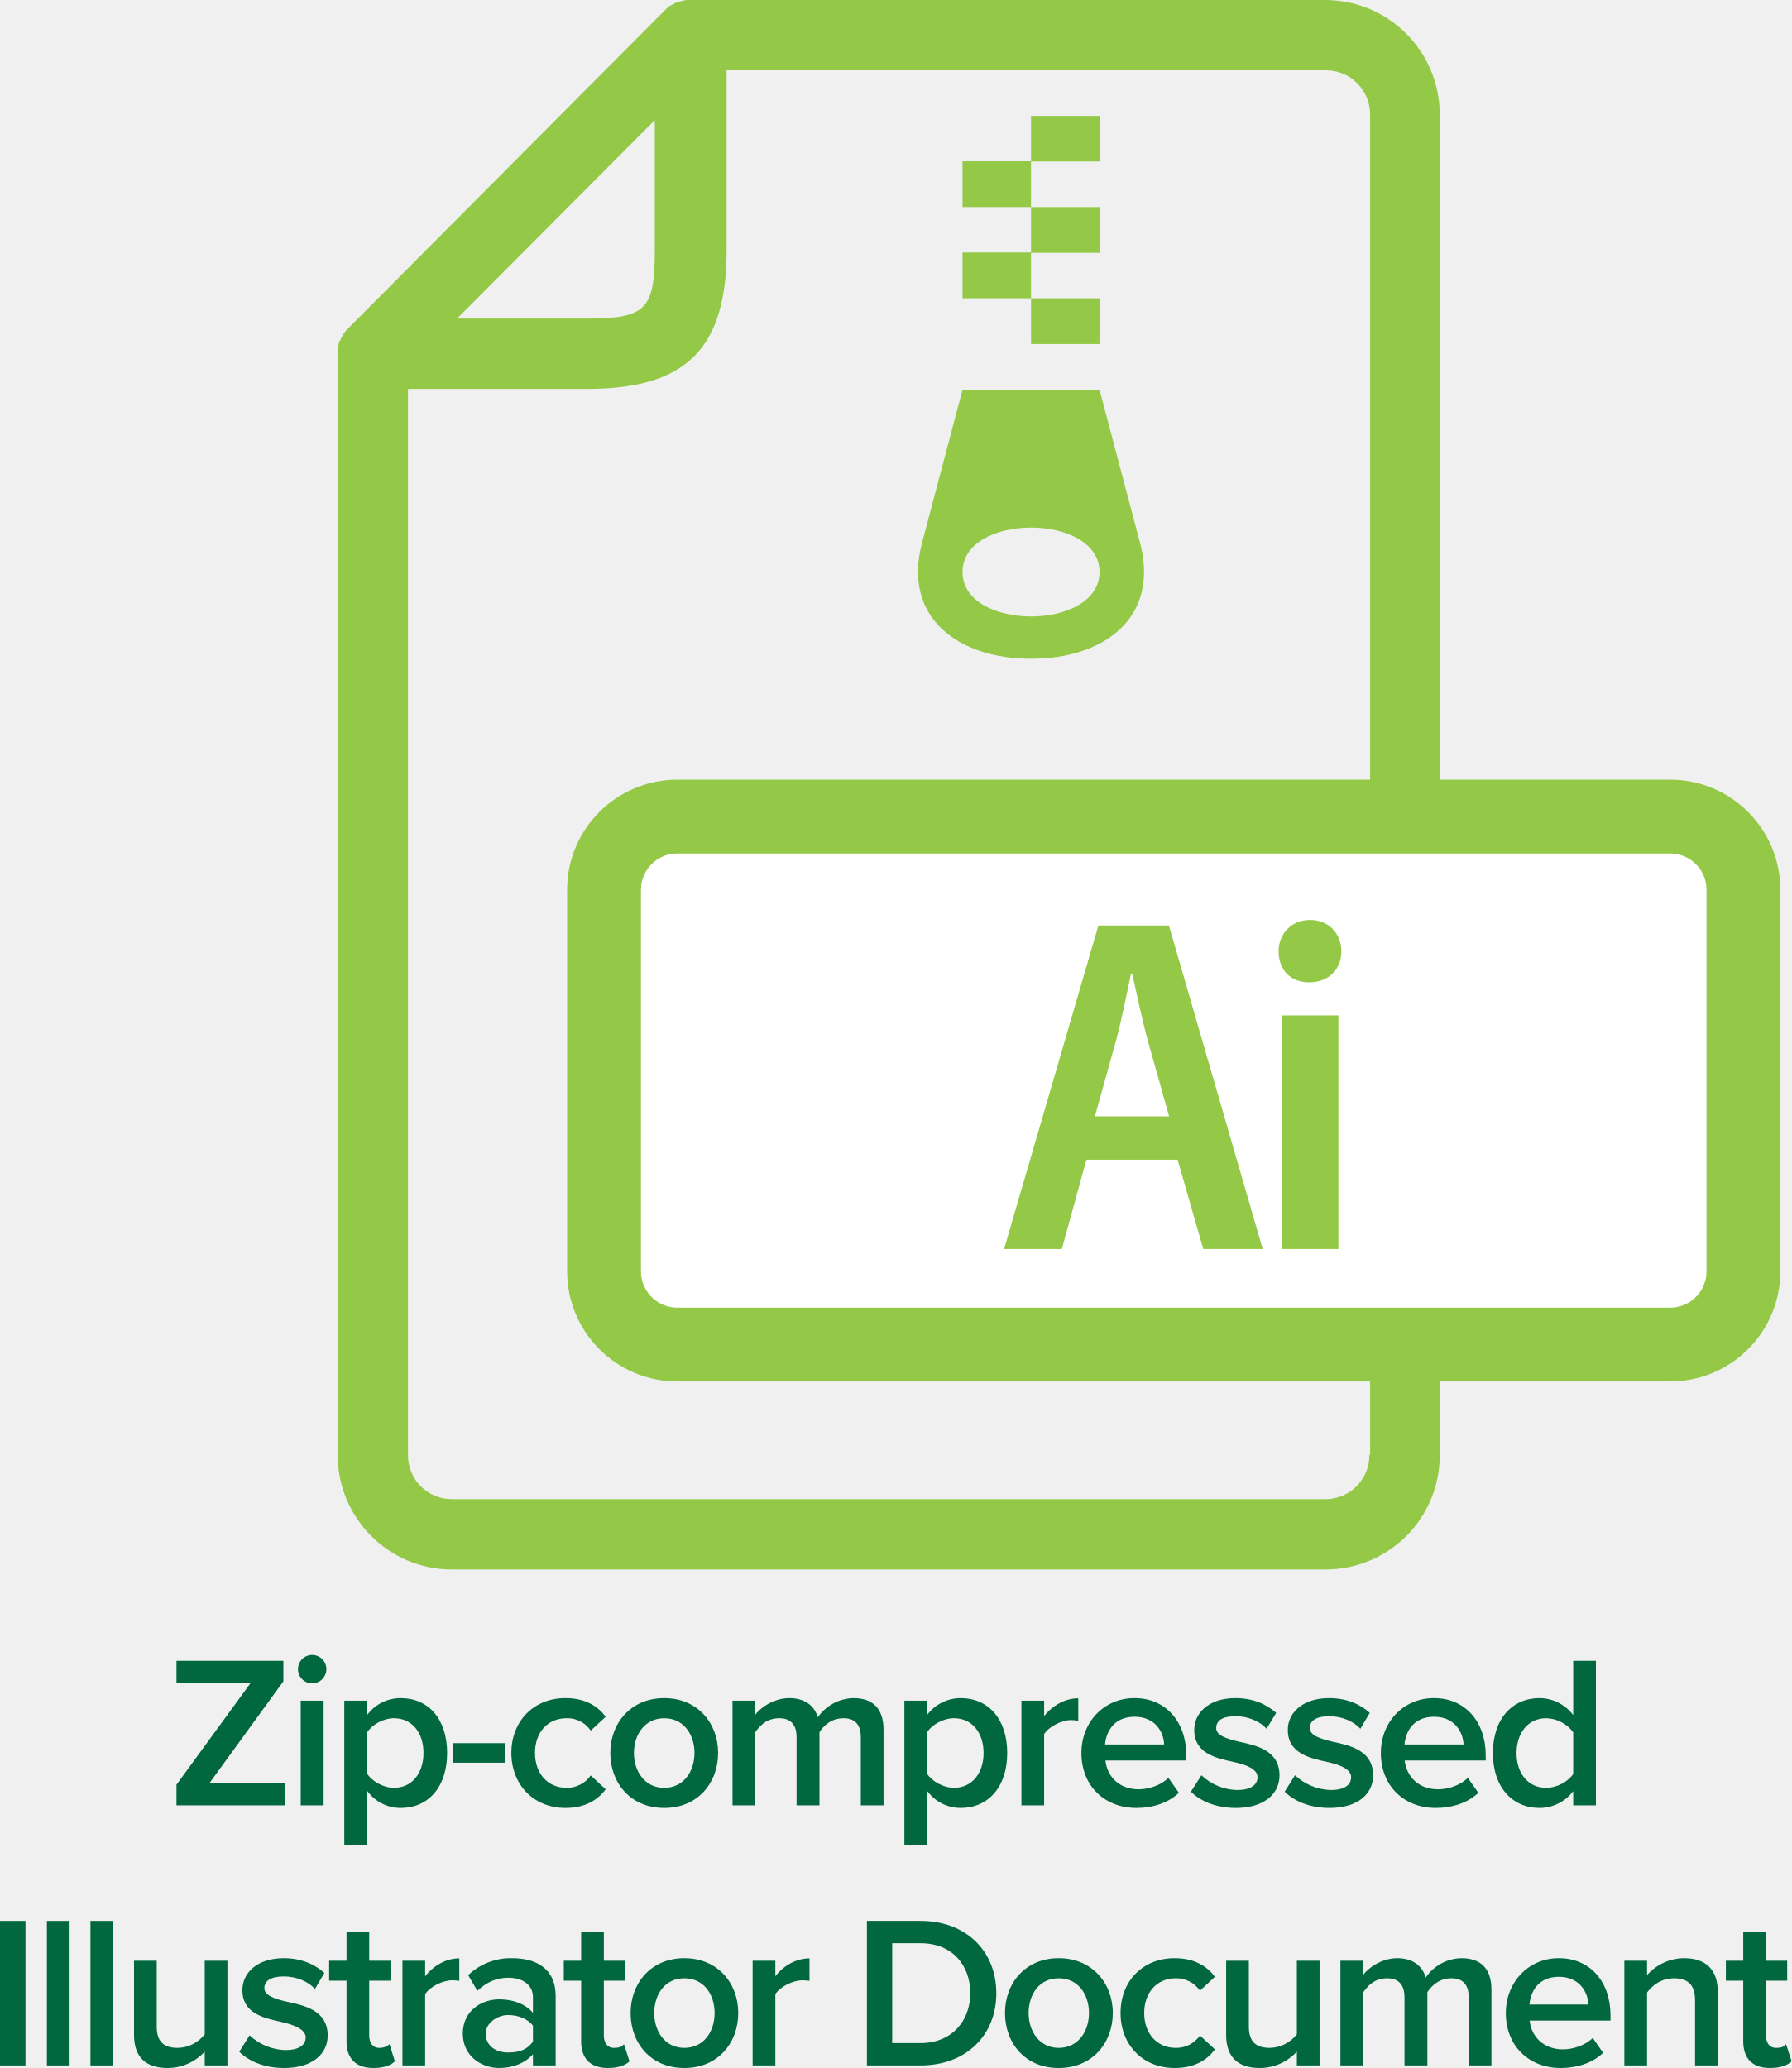
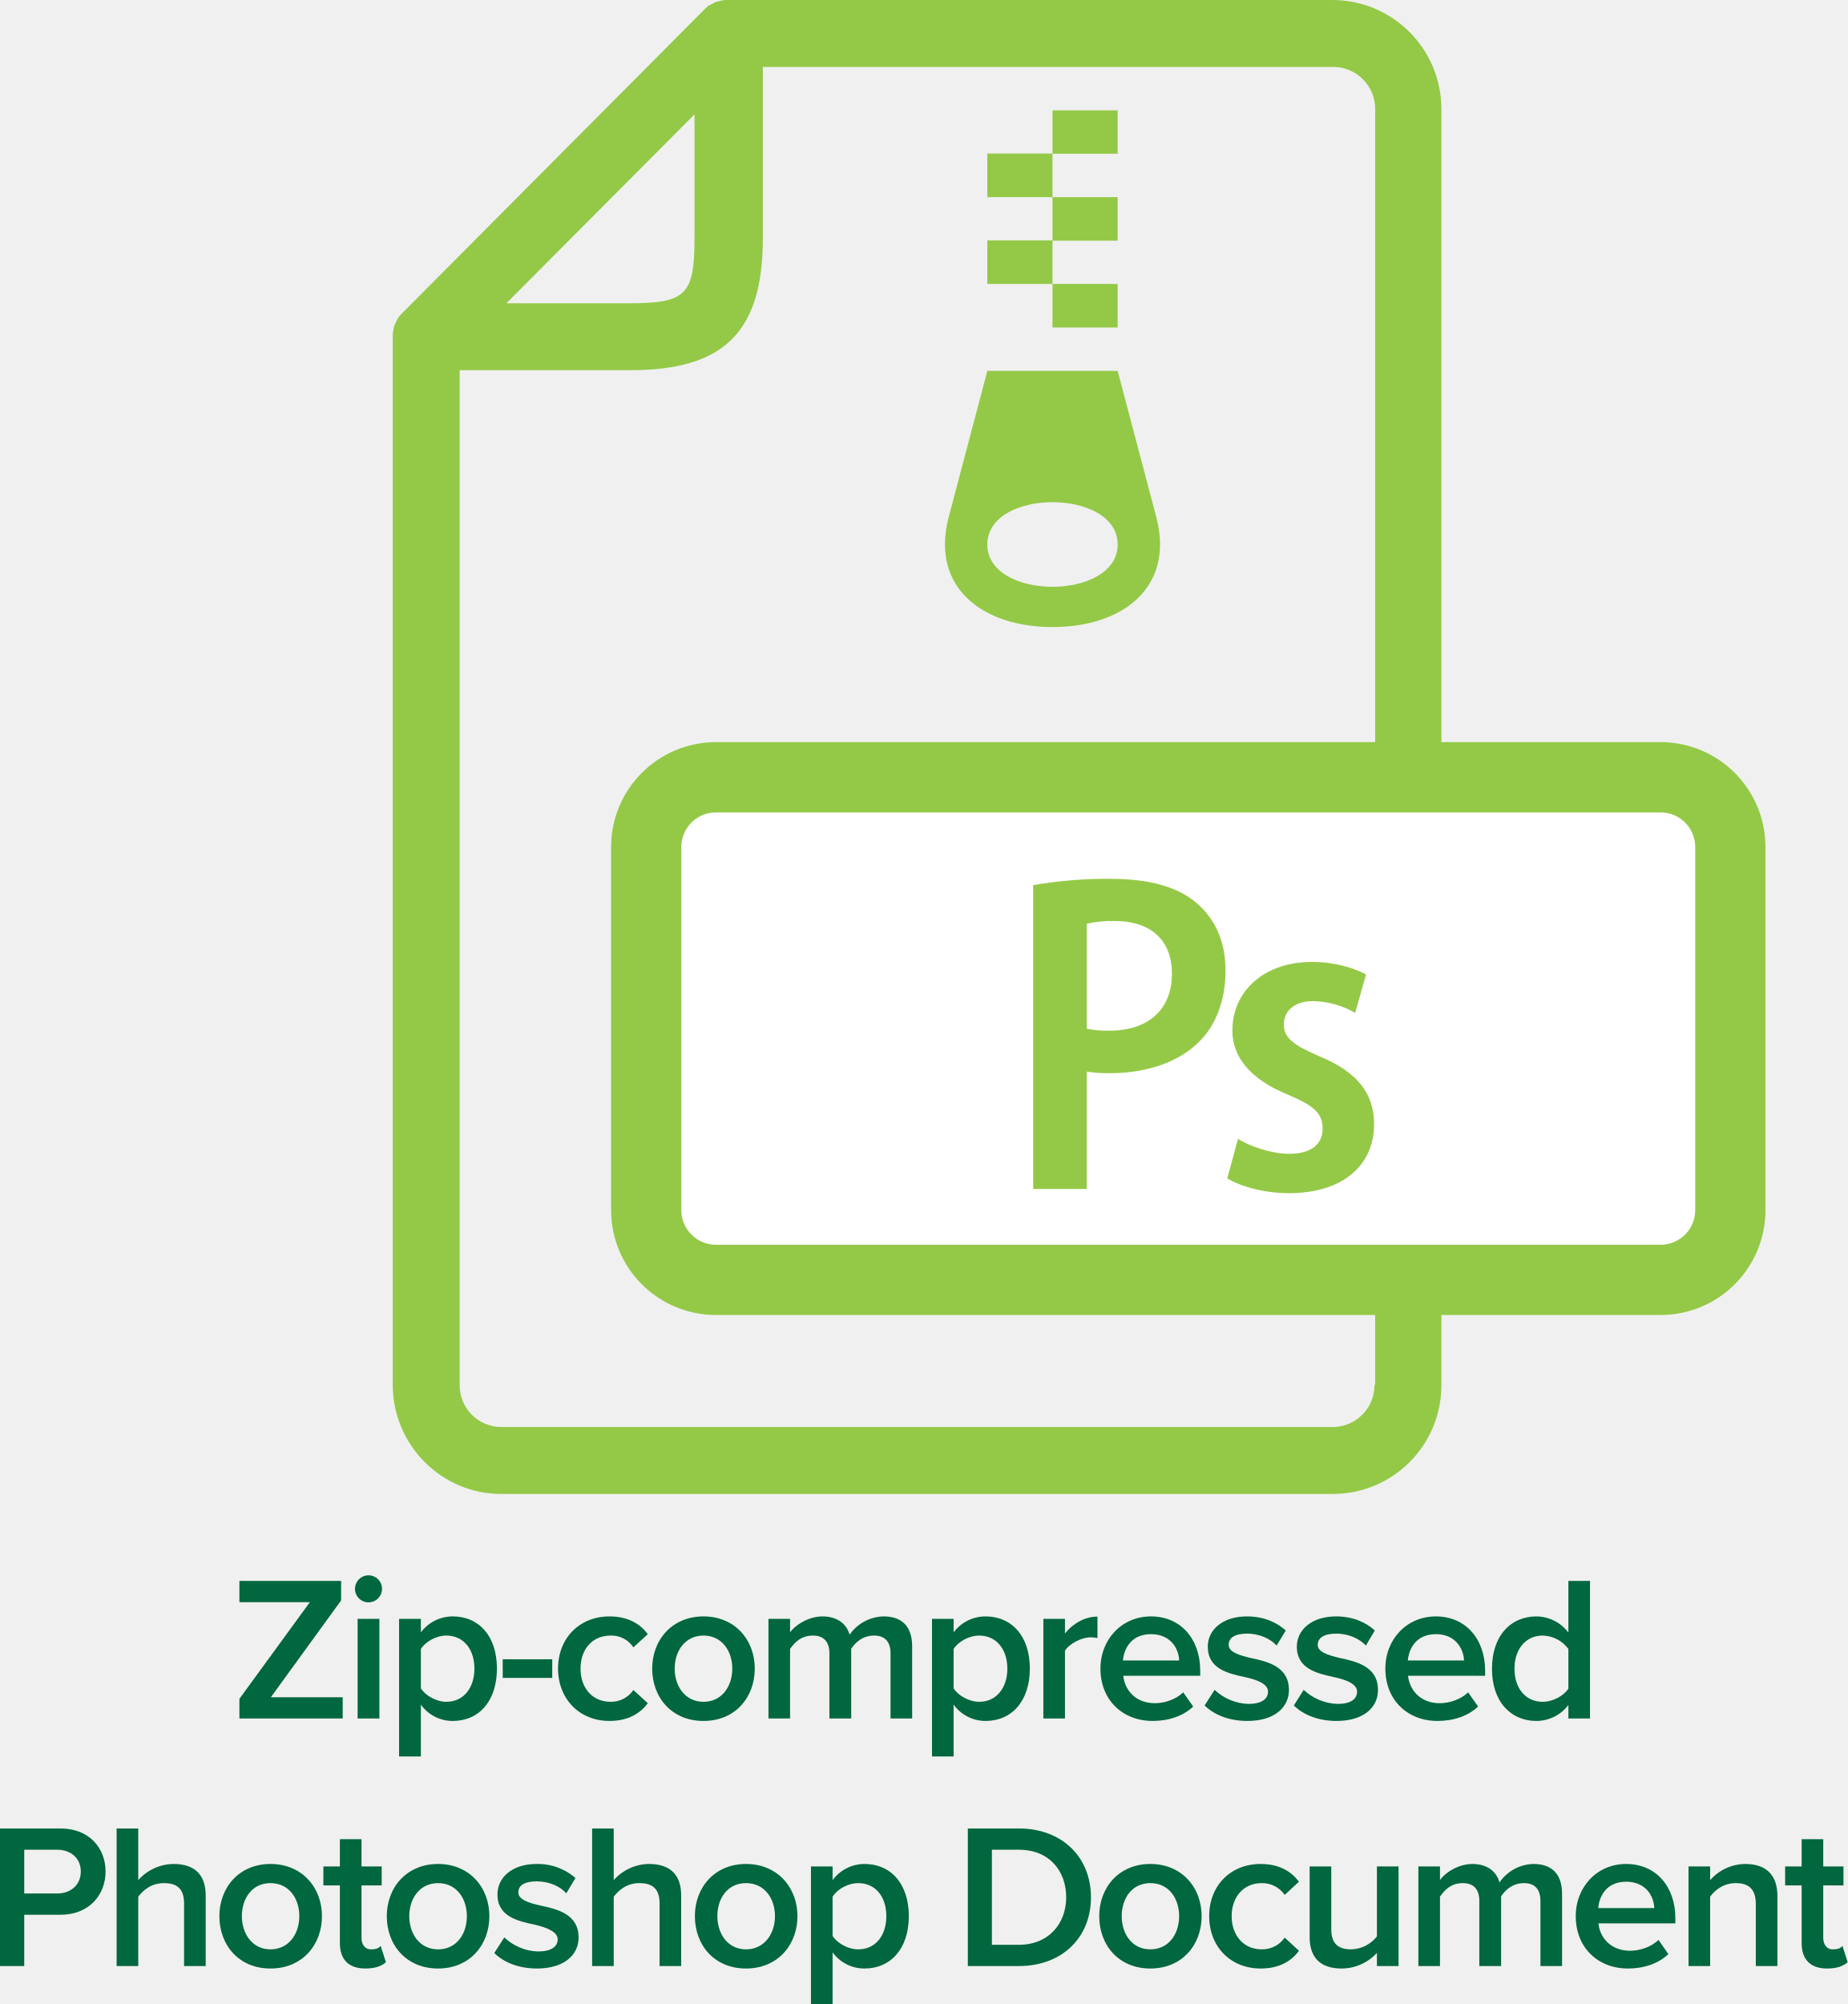
- <svg xmlns="http://www.w3.org/2000/svg" width="970.4" height="1120.4" viewBox="0 0 970.4 1120.4">
+ <svg xmlns="http://www.w3.org/2000/svg" width="1051.8" height="1140.6" viewBox="0 0 1051.8 1140.6">
  <g id="Layer_2" data-name="Layer 2">
    <g id="Layer_1-2" data-name="Layer 1">
-       <path d="M103.9,966.9l40.1-55H103.9V899.8h57.9v11.1l-40,55.1h40.9v12.1H103.9Z" transform="translate(-8.3)" fill="#00673e" />
-       <path d="M169.7,904.3a7.7,7.7,0,1,1,7.6,7.7A7.7,7.7,0,0,1,169.7,904.3Zm1.5,17.1h12.4v56.7H171.2Z" transform="translate(-8.3)" fill="#00673e" />
-       <path d="M194.8,999.7V921.4h12.4v7.7a22.6,22.6,0,0,1,18.2-9.1c14.7,0,25.1,11,25.1,29.7s-10.4,29.8-25.1,29.8a22.2,22.2,0,0,1-18.2-9.3v29.5Zm26.9-68.8c-5.7,0-11.8,3.4-14.5,7.6V961c2.7,4.1,8.8,7.6,14.5,7.6,9.8,0,16-7.9,16-18.9S231.5,930.9,221.7,930.9Z" transform="translate(-8.3)" fill="#00673e" />
-       <path d="M253.8,944.4H282V955H253.8Z" transform="translate(-8.3)" fill="#00673e" />
-       <path d="M314.6,920c11.1,0,17.8,4.7,21.8,10.1l-8.1,7.5a15.2,15.2,0,0,0-13.1-6.7c-10.3,0-17.1,7.7-17.1,18.8s6.8,18.9,17.1,18.9a15.7,15.7,0,0,0,13.1-6.7l8.1,7.5c-4,5.4-10.7,10.1-21.8,10.1-17.2,0-29.3-12.6-29.3-29.8S297.4,920,314.6,920Z" transform="translate(-8.3)" fill="#00673e" />
-       <path d="M338.9,949.7c0-16.2,11.2-29.7,29.2-29.7s29.2,13.5,29.2,29.7-11,29.8-29.2,29.8S338.9,966,338.9,949.7Zm45.6,0c0-10-5.9-18.8-16.4-18.8s-16.4,8.8-16.4,18.8,5.9,18.9,16.4,18.9S384.5,959.8,384.5,949.7Z" transform="translate(-8.3)" fill="#00673e" />
-       <path d="M474.6,941.1c0-6.1-2.7-10.2-9.3-10.2s-10.7,3.9-13.1,7.5v39.7H439.8v-37c0-6.1-2.7-10.2-9.4-10.2s-10.4,3.9-13,7.6v39.6H405.1V921.4h12.3v7.7c2.3-3.5,9.9-9.1,18.4-9.1s13.7,4.2,15.5,10.4A24.2,24.2,0,0,1,470.6,920c10.4,0,16.3,5.6,16.3,17.1v41H474.6Z" transform="translate(-8.3)" fill="#00673e" />
-       <path d="M498.2,999.7V921.4h12.3v7.7a22.8,22.8,0,0,1,18.2-9.1c14.7,0,25.2,11,25.2,29.7s-10.5,29.8-25.2,29.8a22.4,22.4,0,0,1-18.2-9.3v29.5Zm26.9-68.8c-5.8,0-11.9,3.4-14.6,7.6V961c2.7,4.1,8.8,7.6,14.6,7.6,9.7,0,16-7.9,16-18.9S534.8,930.9,525.1,930.9Z" transform="translate(-8.3)" fill="#00673e" />
-       <path d="M561.6,921.4h12.3v8.3c4.3-5.4,11.1-9.6,18.5-9.6v12.2a21.3,21.3,0,0,0-3.9-.4c-5.2,0-12.1,3.6-14.6,7.6v38.6H561.6Z" transform="translate(-8.3)" fill="#00673e" />
-       <path d="M622.9,920c17,0,28,13,28,30.9v2.9H607.1c.9,8.6,7.4,15.6,18,15.6,5.6,0,12.1-2.2,16.1-6.2l5.7,8.1c-5.7,5.4-14,8.2-23,8.2-17.1,0-29.8-11.8-29.8-29.8C594.1,933.2,606.1,920,622.9,920Zm-16,25.1h32c-.2-6.7-4.8-15-16-15S607.5,938.2,606.9,945.1Z" transform="translate(-8.3)" fill="#00673e" />
-       <path d="M659.1,961.8a29.2,29.2,0,0,0,19.2,8c7.4,0,11.2-2.7,11.2-7s-6-6.7-12.9-8.2c-9.8-2.1-21.4-4.7-21.4-17.4,0-9.2,8-17.2,22.3-17.2,9.7,0,16.9,3.4,22.1,8l-5.2,8.6c-3.4-3.8-9.7-6.8-16.8-6.8s-10.5,2.4-10.5,6.4,5.6,5.8,12.3,7.4c9.9,2.1,22,4.9,22,18.3,0,10-8.4,17.6-23.6,17.6-9.7,0-18.5-3-24.4-8.8Z" transform="translate(-8.3)" fill="#00673e" />
-       <path d="M709.8,961.8a29.5,29.5,0,0,0,19.3,8c7.4,0,11.1-2.7,11.1-7s-6-6.7-12.9-8.2c-9.7-2.1-21.4-4.7-21.4-17.4,0-9.2,8-17.2,22.4-17.2,9.6,0,16.9,3.4,22,8l-5.1,8.6c-3.4-3.8-9.8-6.8-16.8-6.8s-10.6,2.4-10.6,6.4,5.6,5.8,12.3,7.4c9.9,2.1,22,4.9,22,18.3,0,10-8.3,17.6-23.6,17.6-9.6,0-18.4-3-24.3-8.8Z" transform="translate(-8.3)" fill="#00673e" />
-       <path d="M785.1,920c17,0,28,13,28,30.9v2.9H769.2c1,8.6,7.4,15.6,18.1,15.6,5.6,0,12.1-2.2,16.1-6.2l5.7,8.1c-5.7,5.4-14,8.2-23.1,8.2-17,0-29.7-11.8-29.7-29.8C756.3,933.2,768.3,920,785.1,920Zm-16,25.1h32c-.3-6.7-4.8-15-16-15S769.7,938.2,769.1,945.1Z" transform="translate(-8.3)" fill="#00673e" />
-       <path d="M860.5,970.4a22.9,22.9,0,0,1-18.2,9.1c-14.6,0-25.3-11-25.3-29.7S827.6,920,842.3,920a23,23,0,0,1,18.2,9.2V899.8h12.3v78.3H860.5Zm0-31.9a18.7,18.7,0,0,0-14.7-7.6c-9.7,0-16,7.9-16,18.9s6.3,18.8,16,18.8c5.9,0,11.9-3.3,14.7-7.5Z" transform="translate(-8.3)" fill="#00673e" />
-       <path d="M8.3,1040.7H22.1V1119H8.3Z" transform="translate(-8.3)" fill="#00673e" />
-       <path d="M33.7,1040.7H46V1119H33.7Z" transform="translate(-8.3)" fill="#00673e" />
-       <path d="M57.3,1040.7H69.6V1119H57.3Z" transform="translate(-8.3)" fill="#00673e" />
-       <path d="M119.2,1111.5a27.2,27.2,0,0,1-20.1,8.9c-12.2,0-18.2-6.3-18.2-17.9v-40.2H93.2V1098c0,8.8,4.5,11.5,11.4,11.5a18.7,18.7,0,0,0,14.6-7.4v-39.8h12.3V1119H119.2Z" transform="translate(-8.3)" fill="#00673e" />
-       <path d="M143.5,1102.7a29.5,29.5,0,0,0,19.3,8c7.4,0,11.1-2.7,11.1-6.9s-6-6.7-12.9-8.3c-9.7-2.1-21.4-4.6-21.4-17.3,0-9.3,8-17.3,22.4-17.3,9.6,0,16.9,3.4,22,8l-5.1,8.7c-3.4-3.9-9.8-6.8-16.8-6.8s-10.6,2.3-10.6,6.3,5.6,5.9,12.3,7.4c9.9,2.1,22,4.9,22,18.3,0,10-8.3,17.6-23.6,17.6-9.6,0-18.4-3-24.3-8.8Z" transform="translate(-8.3)" fill="#00673e" />
-       <path d="M196,1105.9v-32.8h-9.4v-10.8H196v-15.5h12.3v15.5h11.6v10.8H208.3v29.7c0,3.9,1.9,6.7,5.4,6.7a8,8,0,0,0,5.6-2l2.9,9.3c-2.2,2.1-5.9,3.6-11.6,3.6C201.1,1120.4,196,1115.3,196,1105.9Z" transform="translate(-8.3)" fill="#00673e" />
-       <path d="M226.3,1062.3h12.3v8.4c4.3-5.5,11.1-9.7,18.5-9.7v12.2a22.1,22.1,0,0,0-3.9-.3c-5.2,0-12.1,3.5-14.6,7.5V1119H226.3Z" transform="translate(-8.3)" fill="#00673e" />
-       <path d="M297,1112.9c-4.2,4.8-10.8,7.5-18.3,7.5-9.3,0-19.7-6.2-19.7-18.7s10.4-18.5,19.7-18.5c7.6,0,14.2,2.5,18.3,7.3V1082c0-6.5-5.4-10.5-13.3-10.5-6.3,0-11.8,2.3-16.8,7.1l-5-8.5a33.5,33.5,0,0,1,23.8-9.2c12.6,0,23.6,5.3,23.6,20.6V1119H297Zm0-15.4c-2.8-3.8-8.1-5.8-13.5-5.8s-12.1,4-12.1,10.2,5.2,10.1,12.1,10.1,10.7-2,13.5-5.9Z" transform="translate(-8.3)" fill="#00673e" />
-       <path d="M323.1,1105.9v-32.8h-9.4v-10.8h9.4v-15.5h12.3v15.5h11.5v10.8H335.4v29.7c0,3.9,1.9,6.7,5.4,6.7s4.6-.9,5.5-2l3,9.3c-2.3,2.1-5.9,3.6-11.7,3.6C328.1,1120.4,323.1,1115.3,323.1,1105.9Z" transform="translate(-8.3)" fill="#00673e" />
-       <path d="M349.9,1090.6c0-16.2,11.1-29.7,29.1-29.7s29.2,13.5,29.2,29.7-11,29.8-29.2,29.8S349.9,1106.9,349.9,1090.6Zm45.5,0c0-10-5.8-18.8-16.4-18.8s-16.3,8.8-16.3,18.8,5.8,18.9,16.3,18.9S395.4,1100.7,395.4,1090.6Z" transform="translate(-8.3)" fill="#00673e" />
-       <path d="M416,1062.3h12.3v8.4c4.2-5.5,11.1-9.7,18.5-9.7v12.2a22.1,22.1,0,0,0-3.9-.3c-5.2,0-12.1,3.5-14.6,7.5V1119H416Z" transform="translate(-8.3)" fill="#00673e" />
-       <path d="M477.9,1040.7H507c24.4,0,41,16.2,41,39.2s-16.6,39.1-41,39.1H477.9Zm29.1,66.2c17,0,26.9-12.2,26.9-27s-9.4-27.1-26.9-27.1H491.6v54.1Z" transform="translate(-8.3)" fill="#00673e" />
-       <path d="M552.7,1090.6c0-16.2,11.1-29.7,29.1-29.7s29.3,13.5,29.3,29.7-11.1,29.8-29.3,29.8S552.7,1106.9,552.7,1090.6Zm45.5,0c0-10-5.8-18.8-16.4-18.8s-16.3,8.8-16.3,18.8,5.9,18.9,16.3,18.9S598.2,1100.7,598.2,1090.6Z" transform="translate(-8.3)" fill="#00673e" />
-       <path d="M644.6,1060.9c11.1,0,17.8,4.7,21.8,10.1l-8.1,7.5a15.5,15.5,0,0,0-13.1-6.7c-10.3,0-17.1,7.8-17.1,18.8s6.8,18.9,17.1,18.9a15.5,15.5,0,0,0,13.1-6.7l8.1,7.5c-4,5.5-10.7,10.1-21.8,10.1-17.2,0-29.3-12.5-29.3-29.8S627.4,1060.9,644.6,1060.9Z" transform="translate(-8.3)" fill="#00673e" />
-       <path d="M710.8,1111.5a27.2,27.2,0,0,1-20.1,8.9c-12.2,0-18.2-6.3-18.2-17.9v-40.2h12.3V1098c0,8.8,4.5,11.5,11.4,11.5a19,19,0,0,0,14.6-7.4v-39.8h12.3V1119H710.8Z" transform="translate(-8.3)" fill="#00673e" />
-       <path d="M803.9,1082c0-6.1-2.7-10.2-9.3-10.2s-10.7,3.9-13.1,7.5V1119H769.1v-37c0-6.1-2.7-10.2-9.4-10.2s-10.4,3.9-13,7.7V1119H734.4v-56.7h12.3v7.8c2.3-3.6,9.9-9.2,18.4-9.2s13.7,4.2,15.5,10.5a24,24,0,0,1,19.3-10.5c10.5,0,16.3,5.6,16.3,17.1v41H803.9Z" transform="translate(-8.3)" fill="#00673e" />
-       <path d="M852.7,1060.9c17.1,0,28,13,28,30.9v2.9H836.9c.9,8.6,7.4,15.6,18.1,15.6,5.5,0,12.1-2.2,16.1-6.2l5.6,8.1c-5.6,5.4-14,8.2-23,8.2-17,0-29.7-11.8-29.7-29.8C824,1074.2,836,1060.9,852.7,1060.9ZM836.8,1086h31.9c-.2-6.7-4.8-15-16-15S837.4,1079.1,836.8,1086Z" transform="translate(-8.3)" fill="#00673e" />
-       <path d="M926.5,1083.6c0-8.8-4.5-11.8-11.4-11.8s-11.7,3.8-14.6,7.7V1119H888.2v-56.7h12.3v7.8a26.9,26.9,0,0,1,20-9.2c12.2,0,18.3,6.6,18.3,18.2V1119H926.5Z" transform="translate(-8.3)" fill="#00673e" />
-       <path d="M952.6,1105.9v-32.8h-9.4v-10.8h9.4v-15.5h12.3v15.5h11.5v10.8H964.9v29.7c0,3.9,1.9,6.7,5.4,6.7s4.6-.9,5.5-2l3,9.3c-2.3,2.1-5.9,3.6-11.7,3.6C957.6,1120.4,952.6,1115.3,952.6,1105.9Z" transform="translate(-8.3)" fill="#00673e" />
-       <path d="M603.9,112.2H566.8V137h37.1Zm0,49.4H566.8v24.8h37.1Zm-37.1-24.8H529.7v24.8h37.1Zm37.1-74H566.8V87.5h37.1ZM566.8,87.4H529.7v24.8h37.1Zm59.3,207.7-22.2-84H529.7l-22.2,84c-9.9,39.5,19.7,61.8,59.3,61.8S636,334.7,626.1,295.1Zm-96.4,14.8c0-32.1,74.2-32.1,74.2,0S529.7,342,529.7,309.9Z" transform="translate(-8.3)" fill="#94c947" />
-       <path d="M726.1,0H381.7a10.5,10.5,0,0,0-3.5.4h0c-1.1.4-2.2.4-3,.7a1.4,1.4,0,0,0-.8.4l-2.3,1.2c-.3,0-.3.3-.7.3s-1.9,1.6-2.7,2.3l-172.2,173a22.8,22.8,0,0,0-2.3,2.7c0,.3-.3.3-.3.7l-1.2,2.3a1.4,1.4,0,0,1-.4.8,8.2,8.2,0,0,0-.7,3h0a10.5,10.5,0,0,0-.4,3.5V788.2c0,34.3,27.8,62.1,61.7,62.1H726.5a61.8,61.8,0,0,0,61.7-62.1V62.1A62.1,62.1,0,0,0,726.1,0ZM363,65.1v70.5c0,32.4-4.9,37-37.3,37H255.9ZM750.1,788.2a23.8,23.8,0,0,1-23.6,24H252.9a23.7,23.7,0,0,1-23.6-24V210.7h97.1c53.4,0,75.5-21.7,75.5-75.1V38.1H726.8a23.9,23.9,0,0,1,23.7,24V788.2Z" transform="translate(-8.3)" fill="#94c947" />
-       <rect x="327.2" y="442.4" width="617.2" height="286.05" rx="39.7" fill="#fff" stroke="#94c947" stroke-miterlimit="10" stroke-width="40" />
-       <path d="M596.8,628.3l-13.3,48.4H552.2l51.1-175.3h38.2l50.8,175.3H660.1l-13.9-48.4Zm44.8-23.5-11.9-42.3c-2.9-11-5.7-24.2-8.1-35H621c-2.4,10.9-5,24.4-7.8,35l-11.8,42.3Z" transform="translate(-8.3)" fill="#94c947" />
-       <path d="M734.9,515.4c.1,9.5-6.7,16.8-17.4,16.8s-16.6-7.3-16.6-16.8,7-17,17-17S734.8,505.5,734.9,515.4ZM702.6,676.7V550.1h30.7V676.7Z" transform="translate(-8.3)" fill="#94c947" />
+       <path d="M144.6,966.9l40.1-55H144.6V899.8h57.9v11.1l-40,55.1h40.9v12.1H144.6Z" transform="translate(-8.3)" fill="#00673e" />
+       <path d="M210.4,904.3A7.7,7.7,0,1,1,218,912,7.7,7.7,0,0,1,210.4,904.3Zm1.5,17.1h12.4v56.7H211.9Z" transform="translate(-8.3)" fill="#00673e" />
+       <path d="M235.5,999.7V921.4h12.4v7.7a22.6,22.6,0,0,1,18.2-9.1c14.7,0,25.1,11,25.1,29.7s-10.4,29.8-25.1,29.8a22.2,22.2,0,0,1-18.2-9.3v29.5Zm26.9-68.8c-5.7,0-11.8,3.4-14.5,7.6V961c2.7,4.1,8.8,7.6,14.5,7.6,9.8,0,16-7.9,16-18.9S272.2,930.9,262.4,930.9Z" transform="translate(-8.3)" fill="#00673e" />
+       <path d="M294.5,944.4h28.2V955H294.5Z" transform="translate(-8.3)" fill="#00673e" />
+       <path d="M355.3,920c11.1,0,17.8,4.7,21.8,10.1l-8.2,7.5a14.9,14.9,0,0,0-13-6.7c-10.3,0-17.1,7.7-17.1,18.8s6.8,18.9,17.1,18.9a15.4,15.4,0,0,0,13-6.7l8.2,7.5c-4,5.4-10.7,10.1-21.8,10.1-17.2,0-29.3-12.6-29.3-29.8S338.1,920,355.3,920Z" transform="translate(-8.3)" fill="#00673e" />
+       <path d="M379.6,949.7c0-16.2,11.2-29.7,29.2-29.7S438,933.5,438,949.7s-11,29.8-29.2,29.8S379.6,966,379.6,949.7Zm45.6,0c0-10-5.9-18.8-16.4-18.8s-16.4,8.8-16.4,18.8,5.9,18.9,16.4,18.9S425.2,959.8,425.2,949.7Z" transform="translate(-8.3)" fill="#00673e" />
+       <path d="M515.3,941.1c0-6.1-2.7-10.2-9.3-10.2s-10.7,3.9-13.1,7.5v39.7H480.5v-37c0-6.1-2.7-10.2-9.4-10.2s-10.4,3.9-13,7.6v39.6H445.8V921.4h12.3v7.7c2.3-3.5,9.9-9.1,18.4-9.1s13.7,4.2,15.5,10.4A24.2,24.2,0,0,1,511.3,920c10.4,0,16.3,5.6,16.3,17.1v41H515.3Z" transform="translate(-8.3)" fill="#00673e" />
+       <path d="M538.9,999.7V921.4h12.3v7.7a22.6,22.6,0,0,1,18.2-9.1c14.7,0,25.2,11,25.2,29.7s-10.5,29.8-25.2,29.8a22.4,22.4,0,0,1-18.2-9.3v29.5Zm26.9-68.8c-5.8,0-11.9,3.4-14.6,7.6V961c2.7,4.1,8.8,7.6,14.6,7.6,9.7,0,16-7.9,16-18.9S575.5,930.9,565.8,930.9Z" transform="translate(-8.3)" fill="#00673e" />
+       <path d="M602.3,921.4h12.3v8.3c4.3-5.4,11.1-9.6,18.5-9.6v12.2a21.3,21.3,0,0,0-3.9-.4c-5.2,0-12.1,3.6-14.6,7.6v38.6H602.3Z" transform="translate(-8.3)" fill="#00673e" />
+       <path d="M663.6,920c17,0,28,13,28,30.9v2.9H647.8c.9,8.6,7.4,15.6,18,15.6,5.6,0,12.1-2.2,16.1-6.2l5.7,8.1c-5.7,5.4-14,8.2-23,8.2-17.1,0-29.8-11.8-29.8-29.8C634.8,933.2,646.8,920,663.6,920Zm-16,25.1h32c-.2-6.7-4.8-15-16-15S648.2,938.2,647.6,945.1Z" transform="translate(-8.3)" fill="#00673e" />
+       <path d="M699.8,961.8a29.2,29.2,0,0,0,19.2,8c7.4,0,11.2-2.7,11.2-7s-6-6.7-12.9-8.2c-9.8-2.1-21.4-4.7-21.4-17.4,0-9.2,8-17.2,22.3-17.2,9.7,0,16.9,3.4,22.1,8l-5.2,8.6c-3.4-3.8-9.7-6.8-16.8-6.8s-10.5,2.4-10.5,6.4,5.6,5.8,12.3,7.4c9.9,2.1,22,4.9,22,18.3,0,10-8.4,17.6-23.6,17.6-9.7,0-18.5-3-24.4-8.8Z" transform="translate(-8.3)" fill="#00673e" />
+       <path d="M750.5,961.8a29.5,29.5,0,0,0,19.3,8c7.4,0,11.1-2.7,11.1-7s-6-6.7-12.9-8.2c-9.7-2.1-21.4-4.7-21.4-17.4,0-9.2,8-17.2,22.4-17.2,9.6,0,16.9,3.4,22,8l-5.1,8.6c-3.4-3.8-9.8-6.8-16.8-6.8s-10.6,2.4-10.6,6.4,5.6,5.8,12.3,7.4c9.9,2.1,22,4.9,22,18.3,0,10-8.3,17.6-23.6,17.6-9.6,0-18.4-3-24.3-8.8Z" transform="translate(-8.3)" fill="#00673e" />
+       <path d="M825.8,920c17,0,28,13,28,30.9v2.9H809.9c1,8.6,7.4,15.6,18.1,15.6,5.5,0,12.1-2.2,16.1-6.2l5.7,8.1c-5.7,5.4-14,8.2-23.1,8.2-17,0-29.7-11.8-29.7-29.8C797,933.2,809,920,825.8,920Zm-16,25.1h32c-.3-6.7-4.8-15-16-15S810.4,938.2,809.8,945.1Z" transform="translate(-8.3)" fill="#00673e" />
+       <path d="M901.2,970.4a22.9,22.9,0,0,1-18.2,9.1c-14.6,0-25.3-11-25.3-29.7S868.3,920,883,920a23,23,0,0,1,18.2,9.2V899.8h12.3v78.3H901.2Zm0-31.9a18.7,18.7,0,0,0-14.7-7.6c-9.7,0-16,7.9-16,18.9s6.3,18.8,16,18.8c5.9,0,11.9-3.3,14.7-7.5Z" transform="translate(-8.3)" fill="#00673e" />
+       <path d="M8.3,1040.7H42.8c16.4,0,25.6,11.3,25.6,24.5s-9.3,24.6-25.6,24.6H22.1V1119H8.3Zm32.6,12.1H22.1v24.9H40.9c7.7,0,13.4-4.9,13.4-12.5S48.6,1052.8,40.9,1052.8Z" transform="translate(-8.3)" fill="#00673e" />
+       <path d="M113.1,1083.3c0-8.8-4.6-11.5-11.5-11.5s-11.6,3.8-14.6,7.7V1119H74.7v-78.3H87v29.4a27.2,27.2,0,0,1,20.1-9.2c12.2,0,18.3,6.3,18.3,18V1119H113.1Z" transform="translate(-8.3)" fill="#00673e" />
+       <path d="M133.2,1090.6c0-16.2,11.1-29.7,29.1-29.7s29.3,13.5,29.3,29.7-11.1,29.8-29.3,29.8S133.2,1106.9,133.2,1090.6Zm45.5,0c0-10-5.8-18.8-16.4-18.8s-16.3,8.8-16.3,18.8,5.9,18.9,16.3,18.9S178.7,1100.7,178.7,1090.6Z" transform="translate(-8.3)" fill="#00673e" />
+       <path d="M201.8,1105.9v-32.8h-9.4v-10.8h9.4v-15.5h12.3v15.5h11.5v10.8H214.1v29.7c0,3.9,1.9,6.7,5.4,6.7s4.6-.9,5.5-2l3,9.3c-2.3,2.1-5.9,3.6-11.7,3.6C206.8,1120.4,201.8,1115.3,201.8,1105.9Z" transform="translate(-8.3)" fill="#00673e" />
+       <path d="M228.5,1090.6c0-16.2,11.2-29.7,29.2-29.7s29.2,13.5,29.2,29.7-11,29.8-29.2,29.8S228.5,1106.9,228.5,1090.6Zm45.6,0c0-10-5.9-18.8-16.4-18.8s-16.4,8.8-16.4,18.8,5.9,18.9,16.4,18.9S274.1,1100.7,274.1,1090.6Z" transform="translate(-8.3)" fill="#00673e" />
+       <path d="M295.4,1102.7a29.2,29.2,0,0,0,19.2,8c7.4,0,11.2-2.7,11.2-6.9s-6-6.7-12.9-8.3c-9.8-2.1-21.4-4.6-21.4-17.3,0-9.3,8-17.3,22.3-17.3a32.5,32.5,0,0,1,22.1,8l-5.2,8.7c-3.4-3.9-9.7-6.8-16.8-6.8s-10.5,2.3-10.5,6.3,5.6,5.9,12.3,7.4c9.9,2.1,22,4.9,22,18.3,0,10-8.4,17.6-23.7,17.6-9.6,0-18.4-3-24.3-8.8Z" transform="translate(-8.3)" fill="#00673e" />
+       <path d="M383.8,1083.3c0-8.8-4.6-11.5-11.5-11.5s-11.6,3.8-14.6,7.7V1119H345.4v-78.3h12.3v29.4a27.2,27.2,0,0,1,20.1-9.2c12.2,0,18.3,6.3,18.3,18V1119H383.8Z" transform="translate(-8.3)" fill="#00673e" />
+       <path d="M403.9,1090.6c0-16.2,11.1-29.7,29.1-29.7s29.3,13.5,29.3,29.7-11.1,29.8-29.3,29.8S403.9,1106.9,403.9,1090.6Zm45.6,0c0-10-5.9-18.8-16.5-18.8s-16.3,8.8-16.3,18.8,5.9,18.9,16.3,18.9S449.5,1100.7,449.5,1090.6Z" transform="translate(-8.3)" fill="#00673e" />
+       <path d="M470,1140.6v-78.3h12.3v7.8a22.6,22.6,0,0,1,18.2-9.2c14.7,0,25.2,11,25.2,29.7s-10.5,29.8-25.2,29.8a22.3,22.3,0,0,1-18.2-9.2v29.4Zm26.9-68.8c-5.8,0-11.9,3.4-14.6,7.7v22.4c2.7,4.1,8.8,7.6,14.6,7.6,9.8,0,16-7.8,16-18.9S506.7,1071.8,496.9,1071.8Z" transform="translate(-8.3)" fill="#00673e" />
+       <path d="M559.3,1040.7h29.1c24.4,0,41,16.2,41,39.2s-16.6,39.1-41,39.1H559.3Zm29.1,66.2c17,0,26.9-12.2,26.9-27s-9.4-27.1-26.9-27.1H573v54.1Z" transform="translate(-8.3)" fill="#00673e" />
+       <path d="M634.1,1090.6c0-16.2,11.1-29.7,29.1-29.7s29.2,13.5,29.2,29.7-11,29.8-29.2,29.8S634.1,1106.9,634.1,1090.6Zm45.5,0c0-10-5.8-18.8-16.4-18.8s-16.3,8.8-16.3,18.8,5.8,18.9,16.3,18.9S679.6,1100.7,679.6,1090.6Z" transform="translate(-8.3)" fill="#00673e" />
+       <path d="M726,1060.9c11.1,0,17.8,4.7,21.8,10.1l-8.1,7.5a15.5,15.5,0,0,0-13.1-6.7c-10.3,0-17.1,7.8-17.1,18.8s6.8,18.9,17.1,18.9a15.5,15.5,0,0,0,13.1-6.7l8.1,7.5c-4,5.5-10.7,10.1-21.8,10.1-17.2,0-29.3-12.5-29.3-29.8S708.8,1060.9,726,1060.9Z" transform="translate(-8.3)" fill="#00673e" />
+       <path d="M792.2,1111.5a27.3,27.3,0,0,1-20.1,8.9c-12.2,0-18.2-6.3-18.2-17.9v-40.2h12.3V1098c0,8.8,4.5,11.5,11.4,11.5a19,19,0,0,0,14.6-7.4v-39.8h12.3V1119H792.2Z" transform="translate(-8.3)" fill="#00673e" />
+       <path d="M885.3,1082c0-6.1-2.7-10.2-9.3-10.2s-10.7,3.9-13.1,7.5V1119H850.5v-37c0-6.1-2.7-10.2-9.4-10.2s-10.4,3.9-13,7.7V1119H815.8v-56.7h12.3v7.8c2.3-3.6,9.9-9.2,18.4-9.2s13.7,4.2,15.5,10.5a24,24,0,0,1,19.3-10.5c10.4,0,16.3,5.6,16.3,17.1v41H885.3Z" transform="translate(-8.3)" fill="#00673e" />
+       <path d="M934.1,1060.9c17.1,0,28,13,28,30.9v2.9H918.3c.9,8.6,7.4,15.6,18.1,15.6,5.5,0,12.1-2.2,16.1-6.2l5.6,8.1c-5.6,5.4-14,8.2-23,8.2-17,0-29.7-11.8-29.7-29.8C905.4,1074.2,917.3,1060.9,934.1,1060.9ZM918.2,1086h31.9c-.2-6.7-4.8-15-16-15S918.8,1079.1,918.2,1086Z" transform="translate(-8.3)" fill="#00673e" />
+       <path d="M1007.9,1083.6c0-8.8-4.5-11.8-11.4-11.8s-11.7,3.8-14.6,7.7V1119H969.6v-56.7h12.3v7.8a26.9,26.9,0,0,1,20-9.2c12.2,0,18.3,6.6,18.3,18.2V1119h-12.3Z" transform="translate(-8.3)" fill="#00673e" />
+       <path d="M1034,1105.9v-32.8h-9.4v-10.8h9.4v-15.5h12.3v15.5h11.5v10.8h-11.5v29.7c0,3.9,1.9,6.7,5.4,6.7s4.6-.9,5.5-2l3,9.3c-2.3,2.1-5.9,3.6-11.7,3.6C1039,1120.4,1034,1115.3,1034,1105.9Z" transform="translate(-8.3)" fill="#00673e" />
+       <path d="M644.6,112.2H607.5V137h37.1Zm0,49.4H607.5v24.8h37.1Zm-37.1-24.8H570.4v24.8h37.1Zm37.1-74H607.5V87.5h37.1ZM607.5,87.4H570.4v24.8h37.1Zm59.3,207.7-22.2-84H570.4l-22.2,84c-9.9,39.5,19.7,61.8,59.3,61.8S676.7,334.7,666.8,295.1Zm-96.4,14.8c0-32.1,74.2-32.1,74.2,0S570.4,342,570.4,309.9Z" transform="translate(-8.3)" fill="#94c947" />
+       <path d="M766.8,0H422.4a10.5,10.5,0,0,0-3.5.4h0c-1.1.4-2.2.4-3,.7a1.4,1.4,0,0,0-.8.4l-2.3,1.2c-.3,0-.3.3-.7.3s-1.9,1.6-2.7,2.3l-172.2,173a22.8,22.8,0,0,0-2.3,2.7c0,.3-.4.3-.4.7l-1.1,2.3a1.4,1.4,0,0,1-.4.8,8.2,8.2,0,0,0-.7,3h0a10.5,10.5,0,0,0-.4,3.5V788.2c0,34.3,27.8,62.1,61.7,62.1H767.2a61.8,61.8,0,0,0,61.7-62.1V62.1A62.1,62.1,0,0,0,766.8,0ZM403.7,65.1v70.5c0,32.4-5,37-37.3,37H296.6ZM790.8,788.2a23.8,23.8,0,0,1-23.6,24H293.6a23.7,23.7,0,0,1-23.6-24V210.7h97.1c53.4,0,75.5-21.7,75.5-75.1V38.1H767.5a23.9,23.9,0,0,1,23.7,24V788.2Z" transform="translate(-8.3)" fill="#94c947" />
+       <rect x="367.9" y="442.4" width="617.2" height="286.05" rx="39.7" fill="#fff" stroke="#94c947" stroke-miterlimit="10" stroke-width="40" />
+       <path d="M596.5,503.8a243,243,0,0,1,44.1-3.6c21.9,0,38.3,4.5,49.2,14S706,536.6,706,552.6s-5.1,30.2-14.3,39.6c-12.1,12.6-31.1,18.6-51.4,18.6a75.8,75.8,0,0,1-13.3-.9v66.8H596.5ZM627,585.5a58.8,58.8,0,0,0,13,1.1c22.2,0,35.5-12.1,35.5-32.5,0-18.5-11.5-29.9-32.6-29.9a69,69,0,0,0-15.9,1.5Z" transform="translate(-8.3)" fill="#94c947" />
+       <path d="M713.1,648.2c6.4,4,18.6,8.5,29.2,8.5,12.8,0,19-5.8,19-14.3s-4.7-13-19.2-19.1c-23-9.3-32.2-22.4-32.2-36.8,0-22.1,17.8-39,45.3-39,12.8,0,23.7,3.3,30.8,7.1l-6.2,21.9a49.6,49.6,0,0,0-23.9-6.7c-10.9,0-16.7,5.8-16.7,13.3s5.2,11.6,20,18c21.2,8.7,31.3,20.7,31.4,38.5,0,23.9-18,39.5-48.5,39.5-13.7,0-26.9-3.5-35.1-8.4Z" transform="translate(-8.3)" fill="#94c947" />
    </g>
  </g>
</svg>
